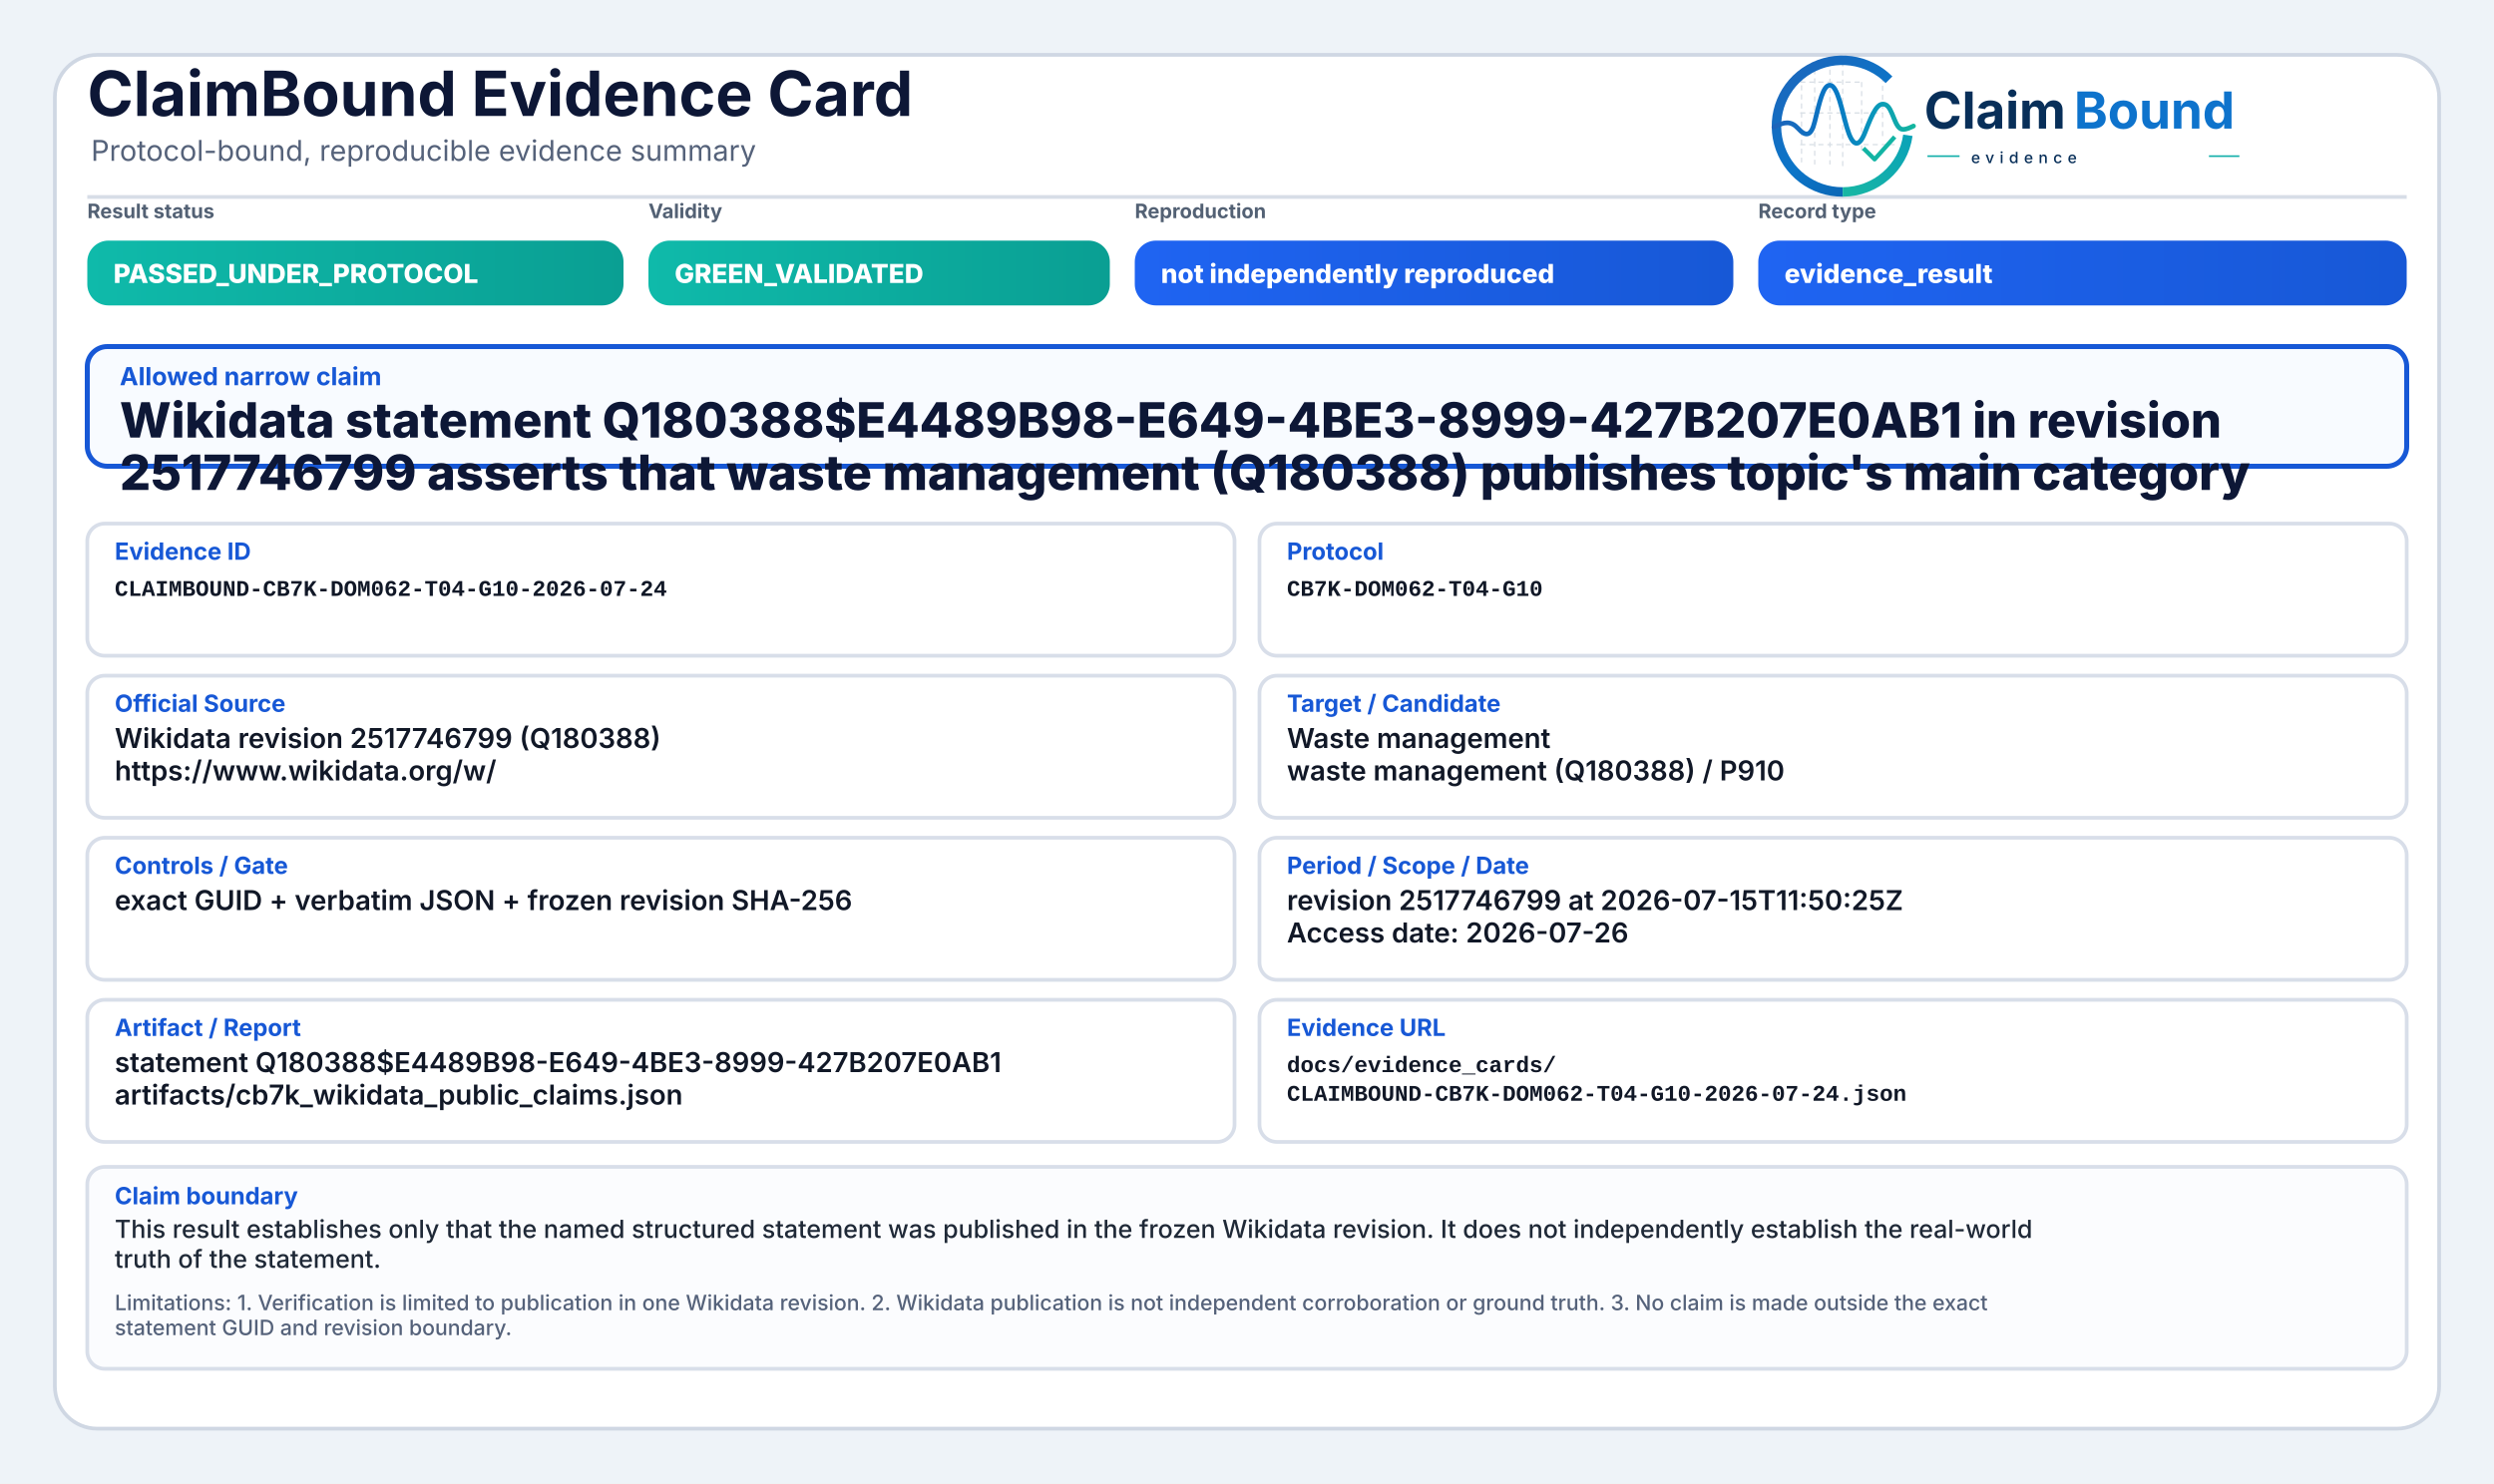
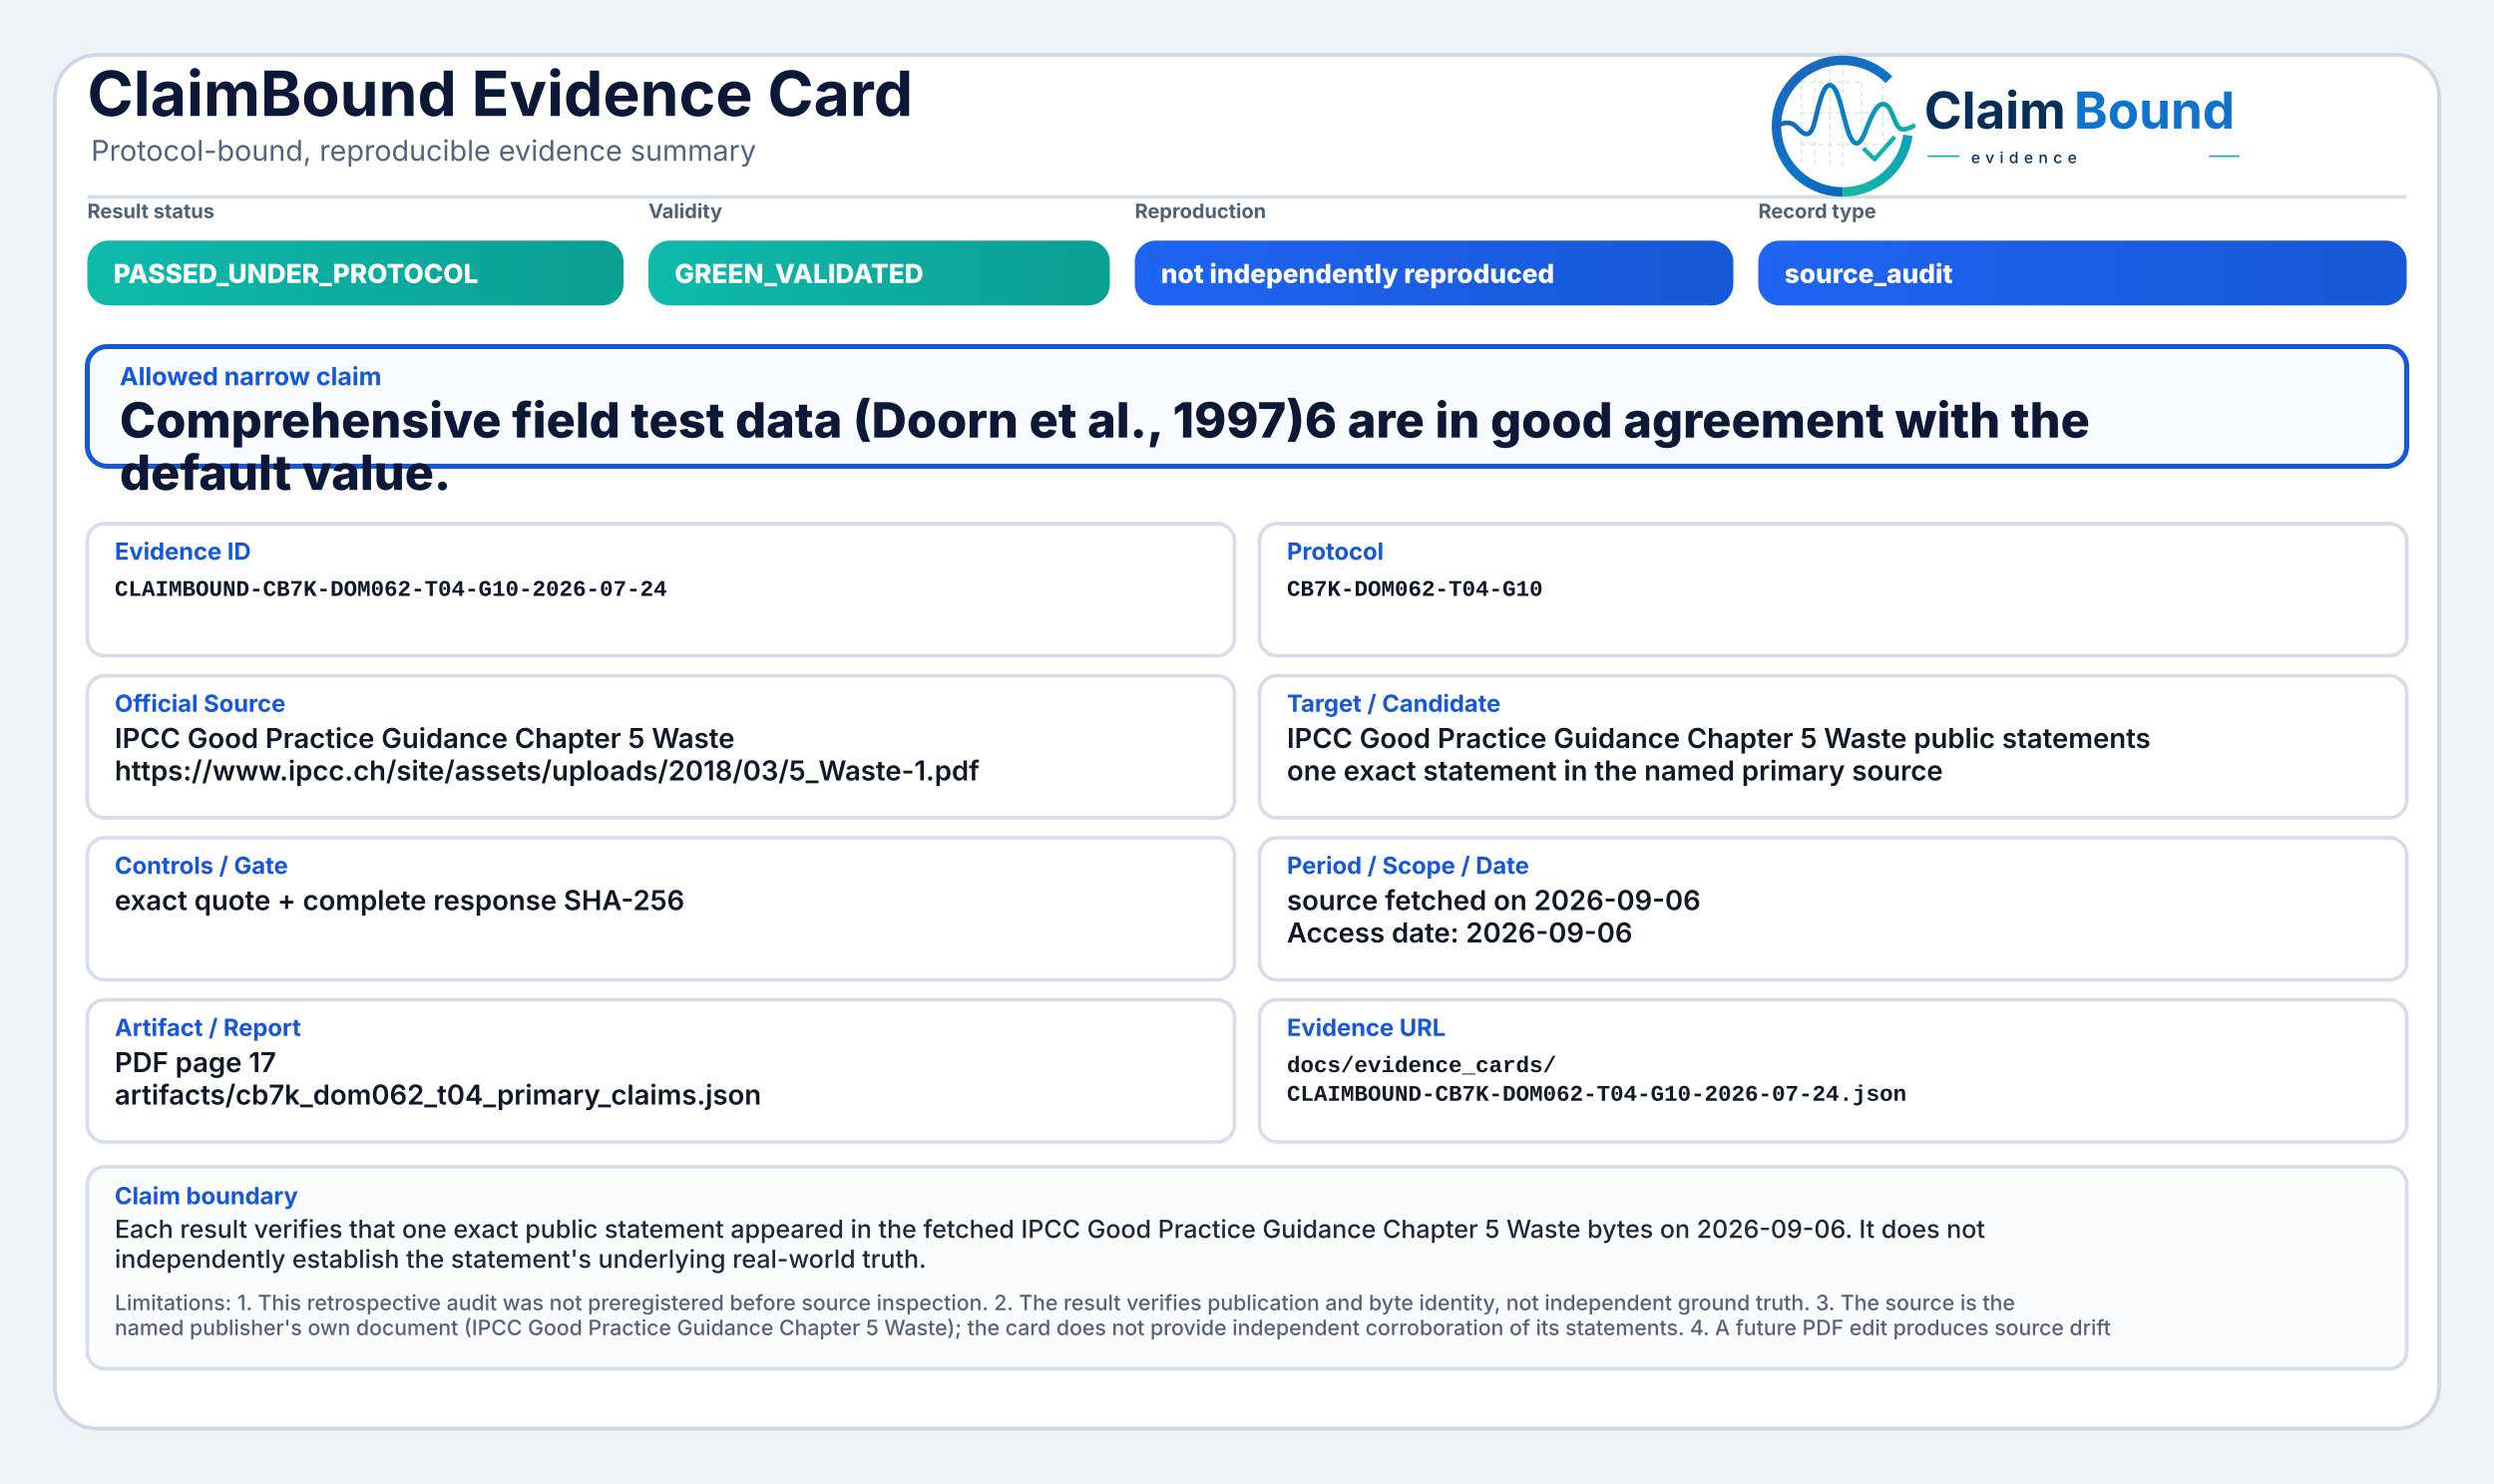
<svg xmlns="http://www.w3.org/2000/svg" width="2000" height="1190" viewBox="0 0 2000 1190" role="img" aria-label="ClaimBound Evidence Card">
  <defs>
    <linearGradient id="greenGrad" x1="0" y1="0" x2="1" y2="0">
      <stop offset="0%" stop-color="#0fbaaa" />
      <stop offset="100%" stop-color="#0a9f93" />
    </linearGradient>
    <linearGradient id="yellowGrad" x1="0" y1="0" x2="1" y2="0">
      <stop offset="0%" stop-color="#fbbf24" />
      <stop offset="100%" stop-color="#d97706" />
    </linearGradient>
    <linearGradient id="amberGrad" x1="0" y1="0" x2="1" y2="0">
      <stop offset="0%" stop-color="#f97316" />
      <stop offset="100%" stop-color="#c2410c" />
    </linearGradient>
    <linearGradient id="redGrad" x1="0" y1="0" x2="1" y2="0">
      <stop offset="0%" stop-color="#ef4444" />
      <stop offset="100%" stop-color="#b91c1c" />
    </linearGradient>
    <linearGradient id="grayGrad" x1="0" y1="0" x2="1" y2="0">
      <stop offset="0%" stop-color="#64748b" />
      <stop offset="100%" stop-color="#475569" />
    </linearGradient>
    <linearGradient id="blueGrad" x1="0" y1="0" x2="1" y2="0">
      <stop offset="0%" stop-color="#1f64f2" />
      <stop offset="100%" stop-color="#1758d6" />
    </linearGradient>
    <linearGradient id="logoRingBlue" x1="73" y1="453" x2="348" y2="793" gradientUnits="userSpaceOnUse">
      <stop offset="0" stop-color="#1E64BA" />
      <stop offset="0.55" stop-color="#0C75C8" />
      <stop offset="1" stop-color="#0A5FAB" />
    </linearGradient>
    <linearGradient id="logoRingTeal" x1="221" y1="792" x2="403" y2="594" gradientUnits="userSpaceOnUse">
      <stop offset="0" stop-color="#18B7A3" />
      <stop offset="1" stop-color="#089EBC" />
    </linearGradient>
    <linearGradient id="logoSignalGradient" x1="61" y1="628" x2="404" y2="628" gradientUnits="userSpaceOnUse">
      <stop offset="0" stop-color="#1E64BA" />
      <stop offset="0.43" stop-color="#0877C4" />
      <stop offset="0.72" stop-color="#0A97BB" />
      <stop offset="1" stop-color="#14B69E" />
    </linearGradient>
  </defs>
  <rect x="0" y="0" width="2000" height="1190" fill="#eef3f8" />
  <rect x="44" y="44" width="1912" height="1102" rx="34" fill="#ffffff" stroke="#cfd7e3" stroke-width="3" />
  <path d="M70 158 H1930" stroke="#d7dde7" stroke-width="3" />
  <text x="70" y="93" font-family="Inter, Segoe UI, Arial, sans-serif" font-size="50" font-weight="750" fill="#0d1736">ClaimBound Evidence Card</text>
  <text x="73" y="129" font-family="Inter, Segoe UI, Arial, sans-serif" font-size="23" font-weight="400" fill="#55627a">Protocol-bound, reproducible evidence summary</text>
  <g aria-label="ClaimBound evidence logo" transform="translate(1415,52) scale(0.33) translate(-40,-478)">
    <g stroke-linecap="butt" stroke-linejoin="round">
      <g stroke="#CBD3DC" stroke-width="3.2" stroke-linecap="round" stroke-dasharray="10 12" opacity="0.72">
        <path d="M130 507V714" />
        <path d="M162 490V719" />
        <path d="M199 491V719" />
        <path d="M230 471V726" />
        <path d="M276 521V690" />
        <path d="M327 508V650" />
        <path d="M128 520H277" />
        <path d="M128 595H327" />
        <path d="M128 672H355" />
      </g>
      <path d="M342.6 514.3A160 160 0 1 0 230 787" fill="none" stroke="url(#logoRingBlue)" stroke-width="23" />
      <path d="M230 787A160 160 0 0 0 388.4 649.3" fill="none" stroke="url(#logoRingTeal)" stroke-width="23" />
      <path d="M63 629.5C87 616.4 104.3 613.6 121.2 632.2C140.7 653.8 153.4 651.6 162.1 616.2C173.8 568.5 182.5 527.5 198.9 527.5C217.5 527.5 228.4 590.6 240.3 630.8C253.4 675.4 268.6 682.8 284.6 641.5C303.5 592.9 315.2 567.6 333.7 574.7C352.6 582 355.7 635.1 376.6 634.9C386.2 634.8 394 630.4 402 626.8" fill="none" stroke="url(#logoSignalGradient)" stroke-width="11.5" stroke-linecap="round" />
      <path d="M284 684.5L307.5 707.7L353 657" fill="none" stroke="#12B4A4" stroke-width="10.5" stroke-linecap="square" />
    </g>
    <text x="428" y="633" font-family="Inter, Segoe UI, Arial, sans-serif" font-size="124" font-weight="750" fill="#082F59" text-rendering="geometricPrecision">Claim</text>
    <text x="792" y="633" font-family="Inter, Segoe UI, Arial, sans-serif" font-size="124" font-weight="750" fill="#0E73CC" text-rendering="geometricPrecision">Bound</text>
    <line x1="436" y1="700" x2="514" y2="700" stroke="#11AFA9" stroke-width="4" />
    <text x="542" y="717" font-family="Inter, Segoe UI, Arial, sans-serif" font-size="38" font-weight="500" letter-spacing="13" fill="#082F59">evidence</text>
    <line x1="1120" y1="700" x2="1194" y2="700" stroke="#11AFA9" stroke-width="4" />
  </g>
  <text x="70" y="175" font-family="Inter, Segoe UI, Arial, sans-serif" font-size="16" font-weight="650" fill="#536174">Result status</text>
  <rect x="70" y="193" width="430" height="52" rx="17" fill="url(#greenGrad)" />
  <text x="91" y="227" font-family="Inter, Segoe UI, Arial, sans-serif" font-size="21" font-weight="800" fill="#ffffff">PASSED_UNDER_PROTOCOL</text>
  <text x="520" y="175" font-family="Inter, Segoe UI, Arial, sans-serif" font-size="16" font-weight="650" fill="#536174">Validity</text>
  <rect x="520" y="193" width="370" height="52" rx="17" fill="url(#greenGrad)" />
  <text x="541" y="227" font-family="Inter, Segoe UI, Arial, sans-serif" font-size="21" font-weight="800" fill="#ffffff">GREEN_VALIDATED</text>
  <text x="910" y="175" font-family="Inter, Segoe UI, Arial, sans-serif" font-size="16" font-weight="650" fill="#536174">Reproduction</text>
  <rect x="910" y="193" width="480" height="52" rx="17" fill="url(#blueGrad)" />
  <text x="931" y="227" font-family="Inter, Segoe UI, Arial, sans-serif" font-size="21" font-weight="800" fill="#ffffff">not independently reproduced</text>
  <text x="1410" y="175" font-family="Inter, Segoe UI, Arial, sans-serif" font-size="16" font-weight="650" fill="#536174">Record type</text>
  <rect x="1410" y="193" width="520" height="52" rx="17" fill="url(#blueGrad)" />
-   <text x="1431" y="227" font-family="Inter, Segoe UI, Arial, sans-serif" font-size="21" font-weight="800" fill="#ffffff">evidence_result</text>
+   <text x="1431" y="227" font-family="Inter, Segoe UI, Arial, sans-serif" font-size="21" font-weight="800" fill="#ffffff">source_audit</text>
  <rect x="70" y="278" width="1860" height="96" rx="16" fill="#f8fbff" stroke="#1758d6" stroke-width="4" />
  <text x="96" y="309" font-family="Inter, Segoe UI, Arial, sans-serif" font-size="20" font-weight="750" fill="#1758d6">Allowed narrow claim</text>
-   <text x="96" y="351" font-family="Inter, Segoe UI, Arial, sans-serif" font-size="39" font-weight="800" fill="#0d1736">Wikidata statement Q180388$E4489B98-E649-4BE3-8999-427B207E0AB1 in revision</text>
-   <text x="96" y="393" font-family="Inter, Segoe UI, Arial, sans-serif" font-size="39" font-weight="800" fill="#0d1736">2517746799 asserts that waste management (Q180388) publishes topic's main category</text>
+   <text x="96" y="351" font-family="Inter, Segoe UI, Arial, sans-serif" font-size="39" font-weight="800" fill="#0d1736">Comprehensive field test data (Doorn et al., 1997)6 are in good agreement with the</text>
+   <text x="96" y="393" font-family="Inter, Segoe UI, Arial, sans-serif" font-size="39" font-weight="800" fill="#0d1736">default value.</text>
  <rect x="70" y="420" width="920" height="106" rx="14" fill="#ffffff" stroke="#d8dee9" stroke-width="3" />
  <text x="92" y="449" font-family="Inter, Segoe UI, Arial, sans-serif" font-size="19" font-weight="750" fill="#1758d6">Evidence ID</text>
  <text x="92" y="478" font-family="SFMono-Regular, Consolas, Liberation Mono, monospace" font-size="18" font-weight="600" fill="#111827">CLAIMBOUND-CB7K-DOM062-T04-G10-2026-07-24</text>
  <rect x="1010" y="420" width="920" height="106" rx="14" fill="#ffffff" stroke="#d8dee9" stroke-width="3" />
  <text x="1032" y="449" font-family="Inter, Segoe UI, Arial, sans-serif" font-size="19" font-weight="750" fill="#1758d6">Protocol</text>
  <text x="1032" y="478" font-family="SFMono-Regular, Consolas, Liberation Mono, monospace" font-size="18" font-weight="600" fill="#111827">CB7K-DOM062-T04-G10</text>
  <rect x="70" y="542" width="920" height="114" rx="14" fill="#ffffff" stroke="#d8dee9" stroke-width="3" />
  <text x="92" y="571" font-family="Inter, Segoe UI, Arial, sans-serif" font-size="19" font-weight="750" fill="#1758d6">Official Source</text>
-   <text x="92" y="600" font-family="Inter, Segoe UI, Arial, sans-serif" font-size="22" font-weight="600" fill="#111827">Wikidata revision 2517746799 (Q180388)</text>
-   <text x="92" y="626" font-family="Inter, Segoe UI, Arial, sans-serif" font-size="22" font-weight="600" fill="#111827">https://www.wikidata.org/w/</text>
+   <text x="92" y="600" font-family="Inter, Segoe UI, Arial, sans-serif" font-size="22" font-weight="600" fill="#111827">IPCC Good Practice Guidance Chapter 5 Waste</text>
+   <text x="92" y="626" font-family="Inter, Segoe UI, Arial, sans-serif" font-size="22" font-weight="600" fill="#111827">https://www.ipcc.ch/site/assets/uploads/2018/03/5_Waste-1.pdf</text>
  <rect x="1010" y="542" width="920" height="114" rx="14" fill="#ffffff" stroke="#d8dee9" stroke-width="3" />
  <text x="1032" y="571" font-family="Inter, Segoe UI, Arial, sans-serif" font-size="19" font-weight="750" fill="#1758d6">Target / Candidate</text>
-   <text x="1032" y="600" font-family="Inter, Segoe UI, Arial, sans-serif" font-size="22" font-weight="600" fill="#111827">Waste management</text>
-   <text x="1032" y="626" font-family="Inter, Segoe UI, Arial, sans-serif" font-size="22" font-weight="600" fill="#111827">waste management (Q180388) / P910</text>
+   <text x="1032" y="600" font-family="Inter, Segoe UI, Arial, sans-serif" font-size="22" font-weight="600" fill="#111827">IPCC Good Practice Guidance Chapter 5 Waste public statements</text>
+   <text x="1032" y="626" font-family="Inter, Segoe UI, Arial, sans-serif" font-size="22" font-weight="600" fill="#111827">one exact statement in the named primary source</text>
  <rect x="70" y="672" width="920" height="114" rx="14" fill="#ffffff" stroke="#d8dee9" stroke-width="3" />
  <text x="92" y="701" font-family="Inter, Segoe UI, Arial, sans-serif" font-size="19" font-weight="750" fill="#1758d6">Controls / Gate</text>
-   <text x="92" y="730" font-family="Inter, Segoe UI, Arial, sans-serif" font-size="22" font-weight="600" fill="#111827">exact GUID + verbatim JSON + frozen revision SHA-256</text>
+   <text x="92" y="730" font-family="Inter, Segoe UI, Arial, sans-serif" font-size="22" font-weight="600" fill="#111827">exact quote + complete response SHA-256</text>
  <rect x="1010" y="672" width="920" height="114" rx="14" fill="#ffffff" stroke="#d8dee9" stroke-width="3" />
  <text x="1032" y="701" font-family="Inter, Segoe UI, Arial, sans-serif" font-size="19" font-weight="750" fill="#1758d6">Period / Scope / Date</text>
-   <text x="1032" y="730" font-family="Inter, Segoe UI, Arial, sans-serif" font-size="22" font-weight="600" fill="#111827">revision 2517746799 at 2026-07-15T11:50:25Z</text>
-   <text x="1032" y="756" font-family="Inter, Segoe UI, Arial, sans-serif" font-size="22" font-weight="600" fill="#111827">Access date: 2026-07-26</text>
+   <text x="1032" y="730" font-family="Inter, Segoe UI, Arial, sans-serif" font-size="22" font-weight="600" fill="#111827">source fetched on 2026-09-06</text>
+   <text x="1032" y="756" font-family="Inter, Segoe UI, Arial, sans-serif" font-size="22" font-weight="600" fill="#111827">Access date: 2026-09-06</text>
  <rect x="70" y="802" width="920" height="114" rx="14" fill="#ffffff" stroke="#d8dee9" stroke-width="3" />
  <text x="92" y="831" font-family="Inter, Segoe UI, Arial, sans-serif" font-size="19" font-weight="750" fill="#1758d6">Artifact / Report</text>
-   <text x="92" y="860" font-family="Inter, Segoe UI, Arial, sans-serif" font-size="22" font-weight="600" fill="#111827">statement Q180388$E4489B98-E649-4BE3-8999-427B207E0AB1</text>
-   <text x="92" y="886" font-family="Inter, Segoe UI, Arial, sans-serif" font-size="22" font-weight="600" fill="#111827">artifacts/cb7k_wikidata_public_claims.json</text>
+   <text x="92" y="860" font-family="Inter, Segoe UI, Arial, sans-serif" font-size="22" font-weight="600" fill="#111827">PDF page 17</text>
+   <text x="92" y="886" font-family="Inter, Segoe UI, Arial, sans-serif" font-size="22" font-weight="600" fill="#111827">artifacts/cb7k_dom062_t04_primary_claims.json</text>
  <rect x="1010" y="802" width="920" height="114" rx="14" fill="#ffffff" stroke="#d8dee9" stroke-width="3" />
  <text x="1032" y="831" font-family="Inter, Segoe UI, Arial, sans-serif" font-size="19" font-weight="750" fill="#1758d6">Evidence URL</text>
  <text x="1032" y="860" font-family="SFMono-Regular, Consolas, Liberation Mono, monospace" font-size="18" font-weight="600" fill="#111827">docs/evidence_cards/</text>
  <text x="1032" y="883" font-family="SFMono-Regular, Consolas, Liberation Mono, monospace" font-size="18" font-weight="600" fill="#111827">CLAIMBOUND-CB7K-DOM062-T04-G10-2026-07-24.json</text>
  <rect x="70" y="936" width="1860" height="162" rx="14" fill="#fbfcfe" stroke="#d8dee9" stroke-width="3" />
  <text x="92" y="966" font-family="Inter, Segoe UI, Arial, sans-serif" font-size="19" font-weight="750" fill="#1758d6">Claim boundary</text>
-   <text x="92" y="993" font-family="Inter, Segoe UI, Arial, sans-serif" font-size="20" font-weight="500" fill="#1f2937">This result establishes only that the named structured statement was published in the frozen Wikidata revision. It does not independently establish the real-world</text>
-   <text x="92" y="1017" font-family="Inter, Segoe UI, Arial, sans-serif" font-size="20" font-weight="500" fill="#1f2937">truth of the statement.</text>
-   <text x="92" y="1051" font-family="Inter, Segoe UI, Arial, sans-serif" font-size="17" font-weight="500" fill="#55627a">Limitations: 1. Verification is limited to publication in one Wikidata revision. 2. Wikidata publication is not independent corroboration or ground truth. 3. No claim is made outside the exact</text>
-   <text x="92" y="1071" font-family="Inter, Segoe UI, Arial, sans-serif" font-size="17" font-weight="500" fill="#55627a">statement GUID and revision boundary.</text>
+   <text x="92" y="993" font-family="Inter, Segoe UI, Arial, sans-serif" font-size="20" font-weight="500" fill="#1f2937">Each result verifies that one exact public statement appeared in the fetched IPCC Good Practice Guidance Chapter 5 Waste bytes on 2026-09-06. It does not</text>
+   <text x="92" y="1017" font-family="Inter, Segoe UI, Arial, sans-serif" font-size="20" font-weight="500" fill="#1f2937">independently establish the statement's underlying real-world truth.</text>
+   <text x="92" y="1051" font-family="Inter, Segoe UI, Arial, sans-serif" font-size="17" font-weight="500" fill="#55627a">Limitations: 1. This retrospective audit was not preregistered before source inspection. 2. The result verifies publication and byte identity, not independent ground truth. 3. The source is the</text>
+   <text x="92" y="1071" font-family="Inter, Segoe UI, Arial, sans-serif" font-size="17" font-weight="500" fill="#55627a">named publisher's own document (IPCC Good Practice Guidance Chapter 5 Waste); the card does not provide independent corroboration of its statements. 4. A future PDF edit produces source drift</text>
</svg>
